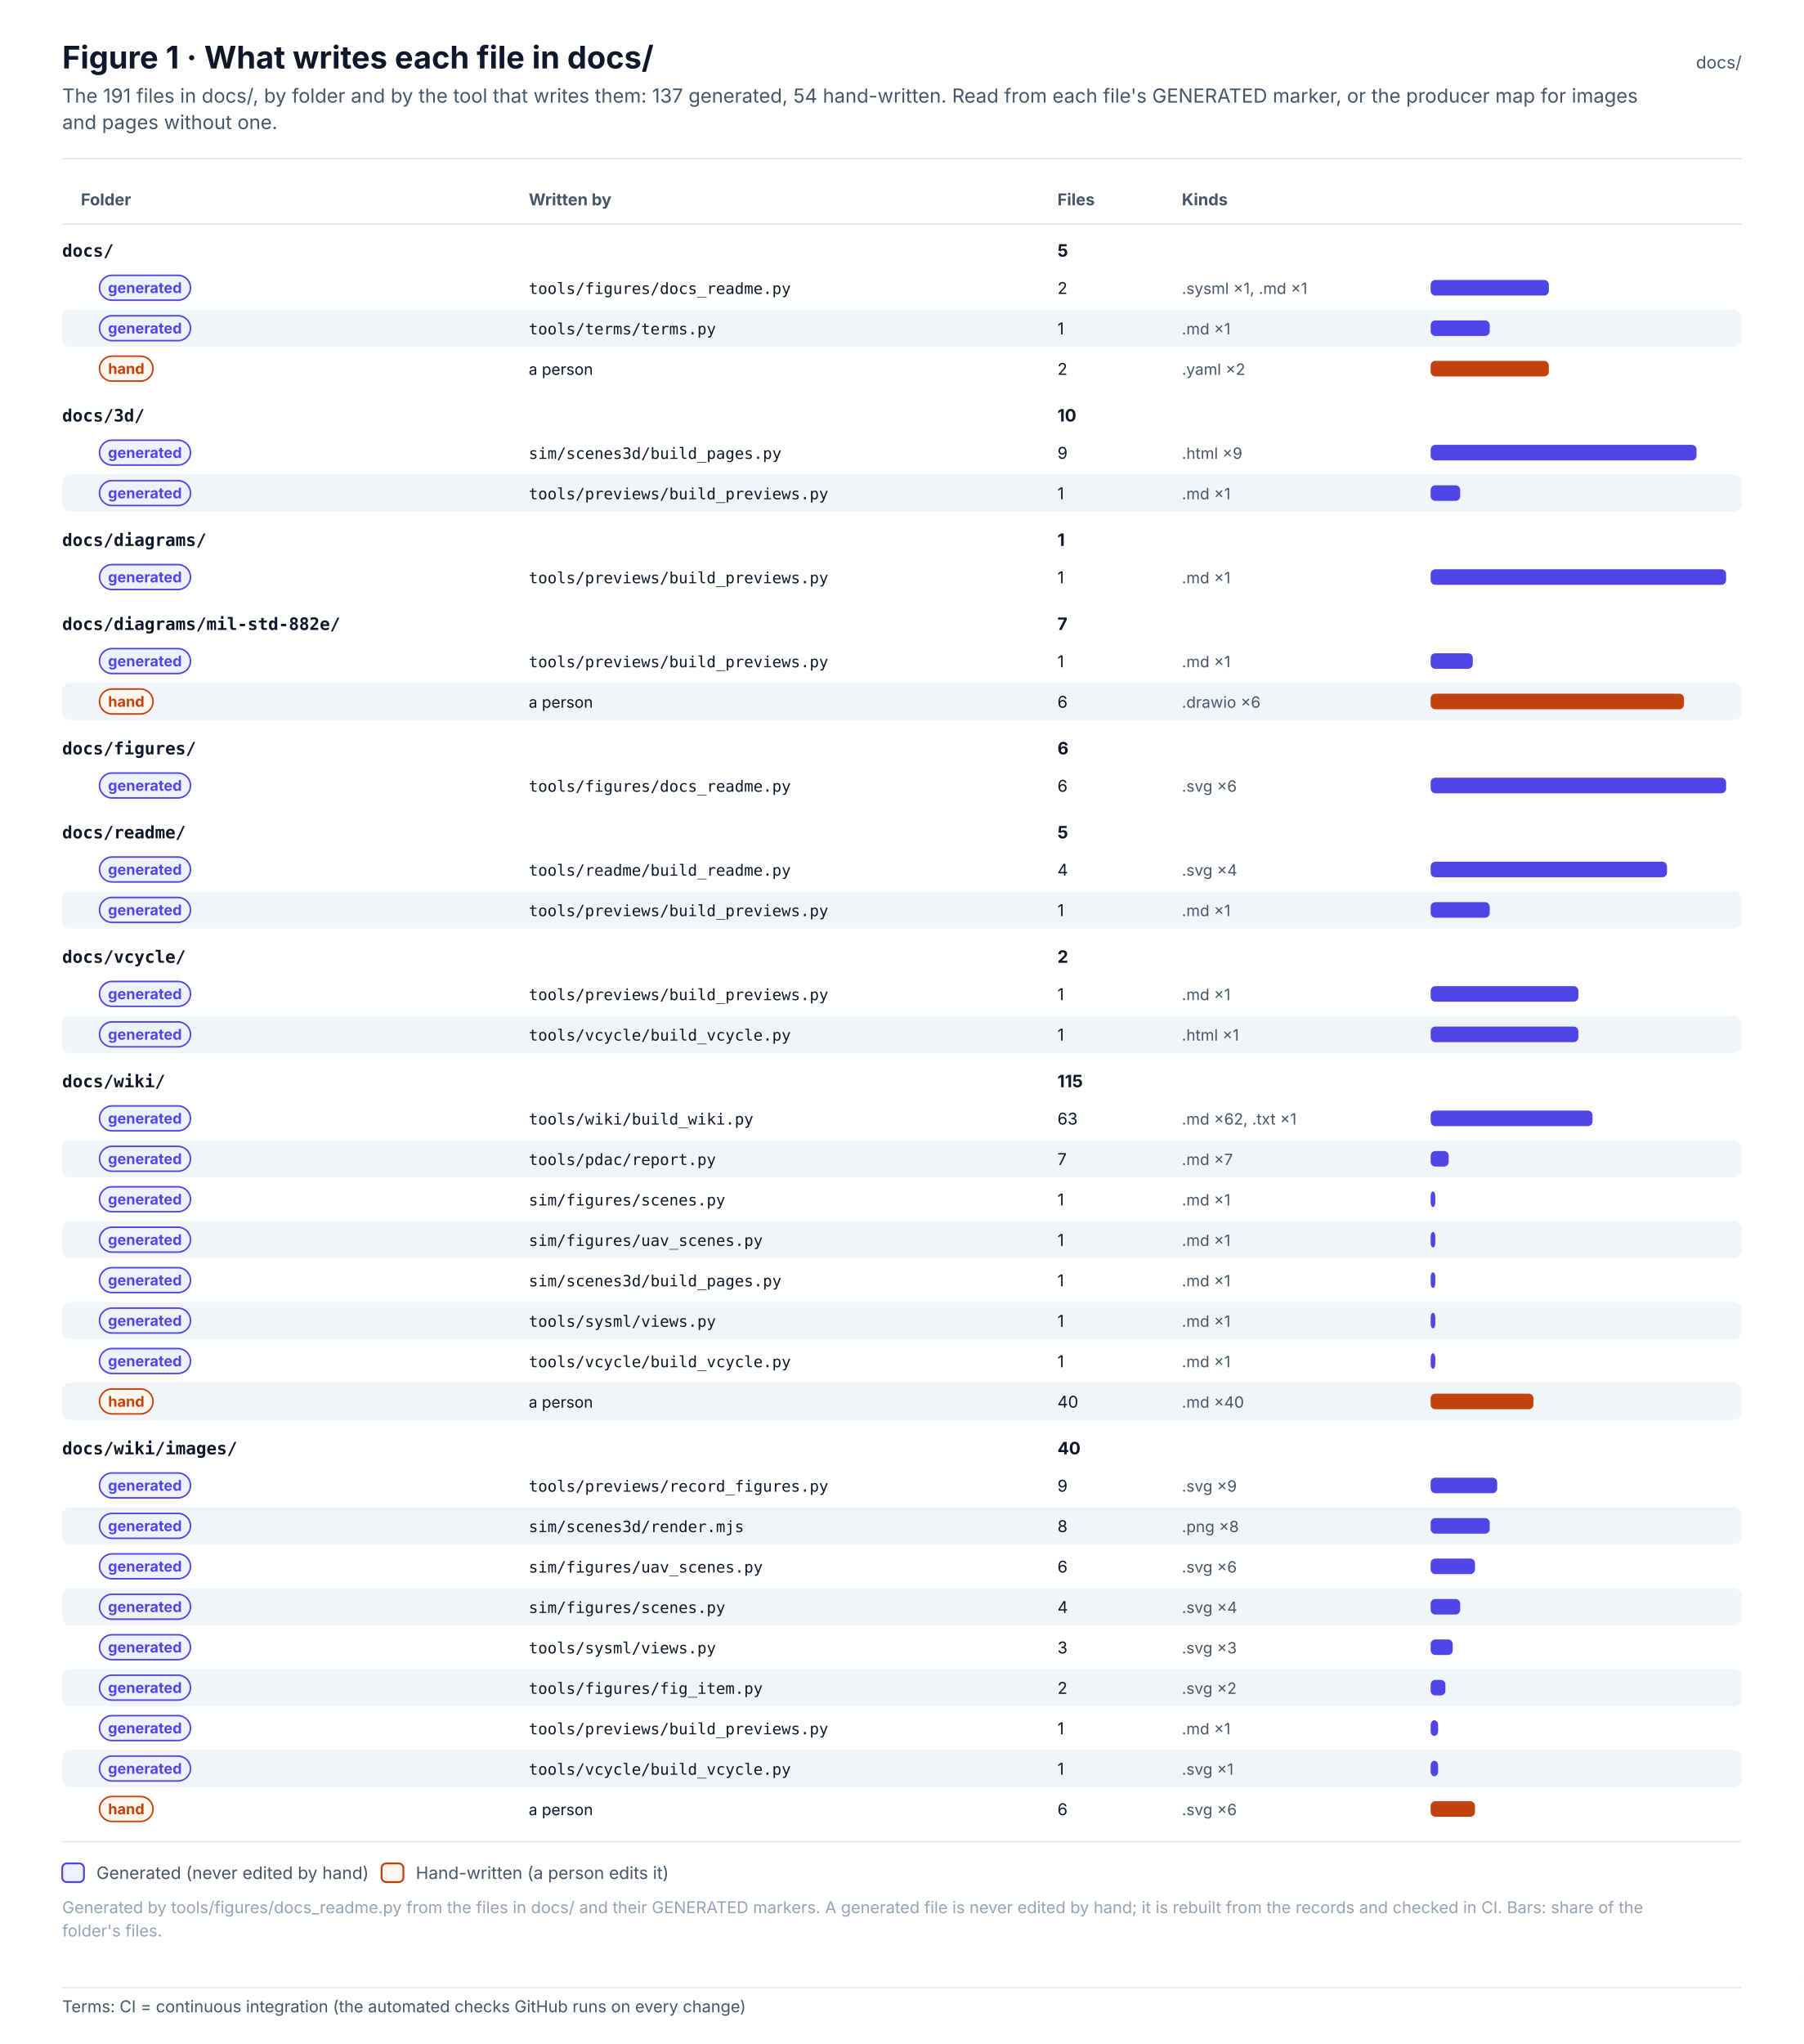
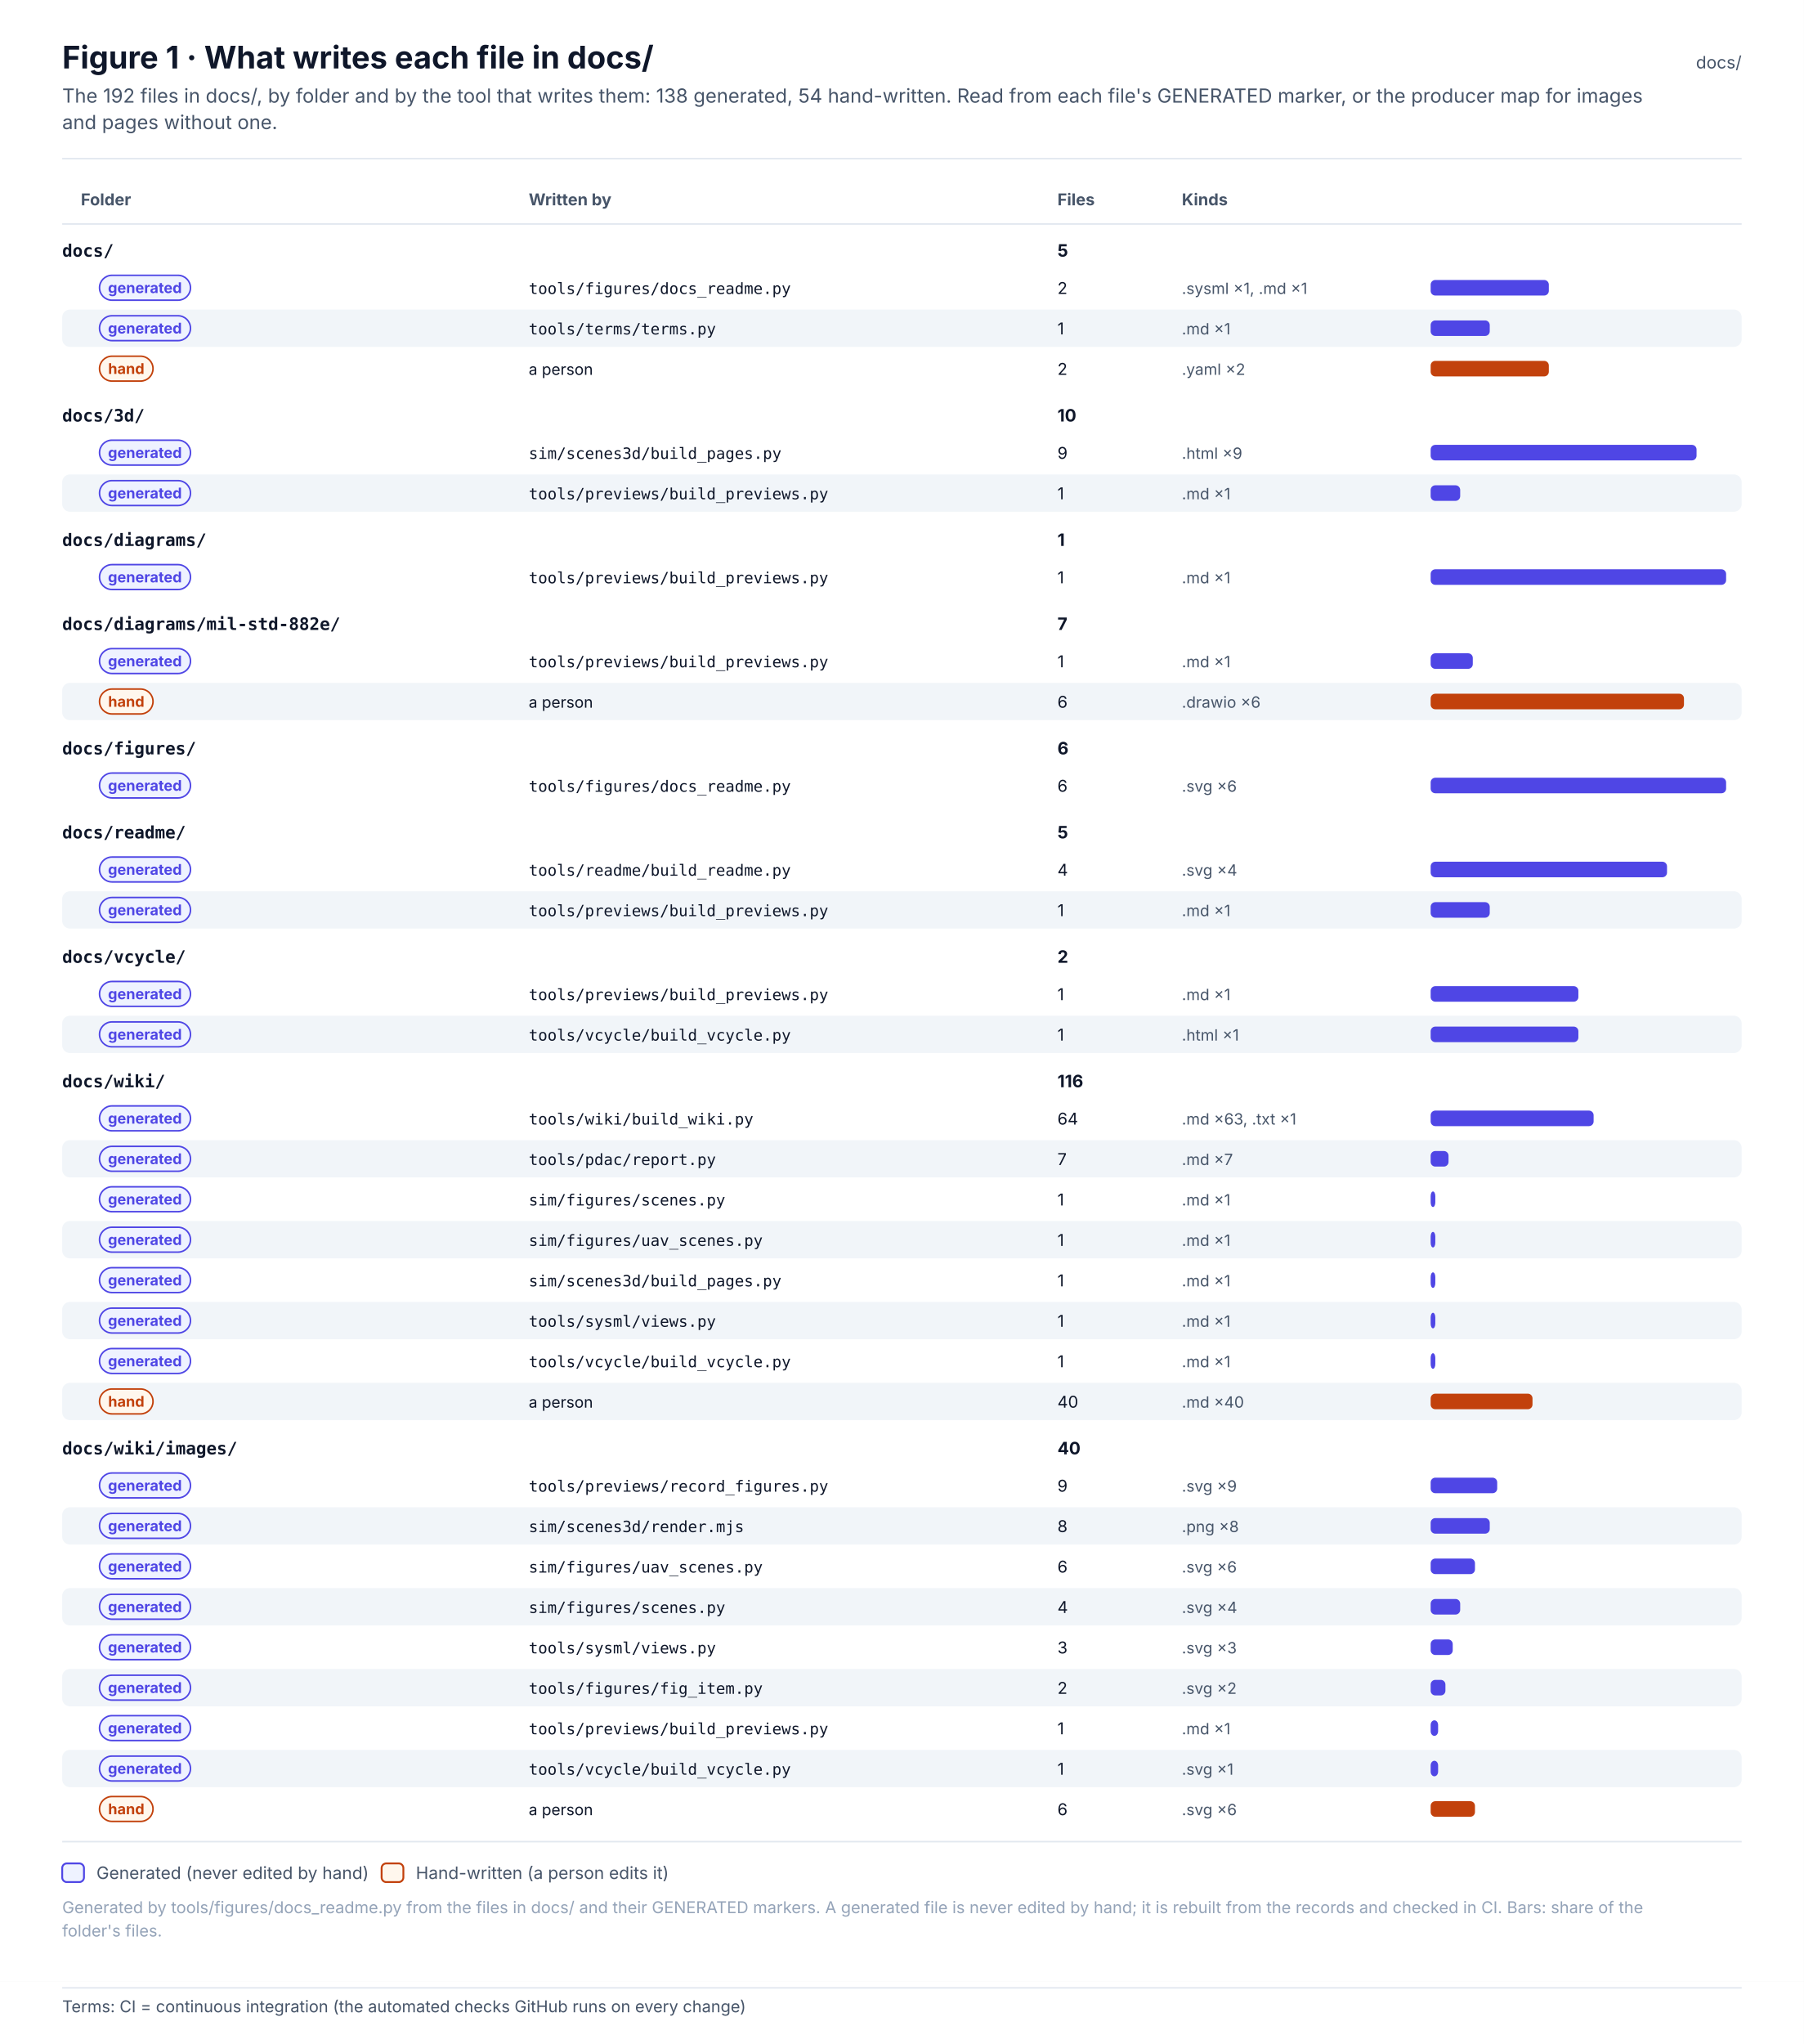
<svg xmlns="http://www.w3.org/2000/svg" width="1160" height="1314.1" viewBox="0 0 1160 1314.1" font-family="Inter, 'Segoe UI', Helvetica, Arial, sans-serif" role="img">
  <defs>
    <pattern id="hatch" patternUnits="userSpaceOnUse" width="6" height="6" patternTransform="rotate(45)">
      <rect width="6" height="6" fill="#F1F5F9" />
      <line x1="0" y1="0" x2="0" y2="6" stroke="#E2E8F0" stroke-width="2" />
    </pattern>
    <marker id="arr-ink" viewBox="0 0 10 10" refX="9" refY="5" markerWidth="7" markerHeight="7" orient="auto-start-reverse">
      <path d="M0 0 L10 5 L0 10 z" fill="#475569" />
    </marker>
    <marker id="dia-ink" viewBox="0 0 16 10" refX="15" refY="5" markerWidth="12" markerHeight="8" orient="auto-start-reverse">
      <path d="M1 5 L8 1 L15 5 L8 9 z" fill="#475569" />
    </marker>
    <marker id="tri-ink" viewBox="0 0 12 12" refX="11" refY="6" markerWidth="10" markerHeight="10" orient="auto-start-reverse">
      <path d="M1 1 L11 6 L1 11 z" fill="#FFFFFF" stroke="#475569" stroke-width="1.2" />
    </marker>
    <marker id="arr-system" viewBox="0 0 10 10" refX="9" refY="5" markerWidth="7" markerHeight="7" orient="auto-start-reverse">
      <path d="M0 0 L10 5 L0 10 z" fill="#4F46E5" />
    </marker>
    <marker id="dia-system" viewBox="0 0 16 10" refX="15" refY="5" markerWidth="12" markerHeight="8" orient="auto-start-reverse">
      <path d="M1 5 L8 1 L15 5 L8 9 z" fill="#4F46E5" />
    </marker>
    <marker id="tri-system" viewBox="0 0 12 12" refX="11" refY="6" markerWidth="10" markerHeight="10" orient="auto-start-reverse">
      <path d="M1 1 L11 6 L1 11 z" fill="#FFFFFF" stroke="#4F46E5" stroke-width="1.2" />
    </marker>
    <marker id="arr-software" viewBox="0 0 10 10" refX="9" refY="5" markerWidth="7" markerHeight="7" orient="auto-start-reverse">
      <path d="M0 0 L10 5 L0 10 z" fill="#0F766E" />
    </marker>
    <marker id="dia-software" viewBox="0 0 16 10" refX="15" refY="5" markerWidth="12" markerHeight="8" orient="auto-start-reverse">
      <path d="M1 5 L8 1 L15 5 L8 9 z" fill="#0F766E" />
    </marker>
    <marker id="tri-software" viewBox="0 0 12 12" refX="11" refY="6" markerWidth="10" markerHeight="10" orient="auto-start-reverse">
      <path d="M1 1 L11 6 L1 11 z" fill="#FFFFFF" stroke="#0F766E" stroke-width="1.2" />
    </marker>
    <marker id="arr-safety" viewBox="0 0 10 10" refX="9" refY="5" markerWidth="7" markerHeight="7" orient="auto-start-reverse">
      <path d="M0 0 L10 5 L0 10 z" fill="#C2410C" />
    </marker>
    <marker id="dia-safety" viewBox="0 0 16 10" refX="15" refY="5" markerWidth="12" markerHeight="8" orient="auto-start-reverse">
      <path d="M1 5 L8 1 L15 5 L8 9 z" fill="#C2410C" />
    </marker>
    <marker id="tri-safety" viewBox="0 0 12 12" refX="11" refY="6" markerWidth="10" markerHeight="10" orient="auto-start-reverse">
      <path d="M1 1 L11 6 L1 11 z" fill="#FFFFFF" stroke="#C2410C" stroke-width="1.2" />
    </marker>
    <marker id="arr-interface" viewBox="0 0 10 10" refX="9" refY="5" markerWidth="7" markerHeight="7" orient="auto-start-reverse">
      <path d="M0 0 L10 5 L0 10 z" fill="#7C3AED" />
    </marker>
    <marker id="dia-interface" viewBox="0 0 16 10" refX="15" refY="5" markerWidth="12" markerHeight="8" orient="auto-start-reverse">
      <path d="M1 5 L8 1 L15 5 L8 9 z" fill="#7C3AED" />
    </marker>
    <marker id="tri-interface" viewBox="0 0 12 12" refX="11" refY="6" markerWidth="10" markerHeight="10" orient="auto-start-reverse">
      <path d="M1 1 L11 6 L1 11 z" fill="#FFFFFF" stroke="#7C3AED" stroke-width="1.2" />
    </marker>
    <marker id="arr-external" viewBox="0 0 10 10" refX="9" refY="5" markerWidth="7" markerHeight="7" orient="auto-start-reverse">
      <path d="M0 0 L10 5 L0 10 z" fill="#64748B" />
    </marker>
    <marker id="dia-external" viewBox="0 0 16 10" refX="15" refY="5" markerWidth="12" markerHeight="8" orient="auto-start-reverse">
      <path d="M1 5 L8 1 L15 5 L8 9 z" fill="#64748B" />
    </marker>
    <marker id="tri-external" viewBox="0 0 12 12" refX="11" refY="6" markerWidth="10" markerHeight="10" orient="auto-start-reverse">
      <path d="M1 1 L11 6 L1 11 z" fill="#FFFFFF" stroke="#64748B" stroke-width="1.2" />
    </marker>
    <marker id="arr-work" viewBox="0 0 10 10" refX="9" refY="5" markerWidth="7" markerHeight="7" orient="auto-start-reverse">
      <path d="M0 0 L10 5 L0 10 z" fill="#475569" />
    </marker>
    <marker id="dia-work" viewBox="0 0 16 10" refX="15" refY="5" markerWidth="12" markerHeight="8" orient="auto-start-reverse">
      <path d="M1 5 L8 1 L15 5 L8 9 z" fill="#475569" />
    </marker>
    <marker id="tri-work" viewBox="0 0 12 12" refX="11" refY="6" markerWidth="10" markerHeight="10" orient="auto-start-reverse">
      <path d="M1 1 L11 6 L1 11 z" fill="#FFFFFF" stroke="#475569" stroke-width="1.2" />
    </marker>
    <marker id="arr-muted" viewBox="0 0 10 10" refX="9" refY="5" markerWidth="7" markerHeight="7" orient="auto-start-reverse">
      <path d="M0 0 L10 5 L0 10 z" fill="#94A3B8" />
    </marker>
    <marker id="dia-muted" viewBox="0 0 16 10" refX="15" refY="5" markerWidth="12" markerHeight="8" orient="auto-start-reverse">
      <path d="M1 5 L8 1 L15 5 L8 9 z" fill="#94A3B8" />
    </marker>
    <marker id="tri-muted" viewBox="0 0 12 12" refX="11" refY="6" markerWidth="10" markerHeight="10" orient="auto-start-reverse">
      <path d="M1 1 L11 6 L1 11 z" fill="#FFFFFF" stroke="#94A3B8" stroke-width="1.2" />
    </marker>
    <marker id="arr-current" viewBox="0 0 10 10" refX="9" refY="5" markerWidth="7" markerHeight="7" orient="auto-start-reverse">
      <path d="M0 0 L10 5 L0 10 z" fill="#0F172A" />
    </marker>
    <marker id="dia-current" viewBox="0 0 16 10" refX="15" refY="5" markerWidth="12" markerHeight="8" orient="auto-start-reverse">
      <path d="M1 5 L8 1 L15 5 L8 9 z" fill="#0F172A" />
    </marker>
    <marker id="tri-current" viewBox="0 0 12 12" refX="11" refY="6" markerWidth="10" markerHeight="10" orient="auto-start-reverse">
      <path d="M1 1 L11 6 L1 11 z" fill="#FFFFFF" stroke="#0F172A" stroke-width="1.2" />
    </marker>
    <marker id="arr-ok" viewBox="0 0 10 10" refX="9" refY="5" markerWidth="7" markerHeight="7" orient="auto-start-reverse">
      <path d="M0 0 L10 5 L0 10 z" fill="#2E9E6A" />
    </marker>
    <marker id="dia-ok" viewBox="0 0 16 10" refX="15" refY="5" markerWidth="12" markerHeight="8" orient="auto-start-reverse">
      <path d="M1 5 L8 1 L15 5 L8 9 z" fill="#2E9E6A" />
    </marker>
    <marker id="tri-ok" viewBox="0 0 12 12" refX="11" refY="6" markerWidth="10" markerHeight="10" orient="auto-start-reverse">
      <path d="M1 1 L11 6 L1 11 z" fill="#FFFFFF" stroke="#2E9E6A" stroke-width="1.2" />
    </marker>
    <marker id="arr-amber" viewBox="0 0 10 10" refX="9" refY="5" markerWidth="7" markerHeight="7" orient="auto-start-reverse">
      <path d="M0 0 L10 5 L0 10 z" fill="#D97706" />
    </marker>
    <marker id="dia-amber" viewBox="0 0 16 10" refX="15" refY="5" markerWidth="12" markerHeight="8" orient="auto-start-reverse">
      <path d="M1 5 L8 1 L15 5 L8 9 z" fill="#D97706" />
    </marker>
    <marker id="tri-amber" viewBox="0 0 12 12" refX="11" refY="6" markerWidth="10" markerHeight="10" orient="auto-start-reverse">
      <path d="M1 1 L11 6 L1 11 z" fill="#FFFFFF" stroke="#D97706" stroke-width="1.2" />
    </marker>
    <marker id="arr-red" viewBox="0 0 10 10" refX="9" refY="5" markerWidth="7" markerHeight="7" orient="auto-start-reverse">
      <path d="M0 0 L10 5 L0 10 z" fill="#D2553F" />
    </marker>
    <marker id="dia-red" viewBox="0 0 16 10" refX="15" refY="5" markerWidth="12" markerHeight="8" orient="auto-start-reverse">
      <path d="M1 5 L8 1 L15 5 L8 9 z" fill="#D2553F" />
    </marker>
    <marker id="tri-red" viewBox="0 0 12 12" refX="11" refY="6" markerWidth="10" markerHeight="10" orient="auto-start-reverse">
      <path d="M1 1 L11 6 L1 11 z" fill="#FFFFFF" stroke="#D2553F" stroke-width="1.2" />
    </marker>
  </defs>
  <rect x="0" y="0" width="1160" height="1274" rx="0" fill="#FFFFFF" stroke="none" stroke-width="0" />
  <text x="40" y="44" font-size="20" fill="#0F172A" font-weight="700">Figure 1 · What writes each file in docs/</text>
-   <text x="40" y="66" font-size="12.5" fill="#475569">The 191 files in docs/, by folder and by the tool that writes them: 137 generated, 54 hand-written. Read from each file's GENERATED marker, or the producer map for images</text>
+   <text x="40" y="66" font-size="12.5" fill="#475569">The 192 files in docs/, by folder and by the tool that writes them: 138 generated, 54 hand-written. Read from each file's GENERATED marker, or the producer map for images</text>
  <text x="40" y="83" font-size="12.5" fill="#475569">and pages without one.</text>
  <text x="1120" y="44" font-size="11" fill="#475569" text-anchor="end">docs/</text>
  <line x1="40" y1="102" x2="1120" y2="102" stroke="#E2E8F0" stroke-width="1" />
  <text x="52" y="132" font-size="10.5" fill="#475569" font-weight="700">Folder</text>
  <text x="340" y="132" font-size="10.5" fill="#475569" font-weight="700">Written by</text>
  <text x="680" y="132" font-size="10.5" fill="#475569" font-weight="700">Files</text>
  <text x="760" y="132" font-size="10.5" fill="#475569" font-weight="700">Kinds</text>
  <line x1="40" y1="144" x2="1120" y2="144" stroke="#E2E8F0" stroke-width="1" />
  <text x="40" y="165" font-size="11" fill="#0F172A" font-weight="700" font-family="'JetBrains Mono', 'SFMono-Regular', Menlo, Consolas, monospace">docs/</text>
  <text x="680" y="165" font-size="11" fill="#0F172A" font-weight="700">5</text>
  <rect x="64" y="177" width="58.5" height="16" rx="8.0" fill="#EEF2FF" stroke="#4F46E5" stroke-width="1" />
  <text x="93.2" y="188.4" font-size="9.5" fill="#4F46E5" font-weight="700" text-anchor="middle">generated</text>
  <text x="340" y="189" font-size="10" fill="#0F172A" font-family="'JetBrains Mono', 'SFMono-Regular', Menlo, Consolas, monospace">tools/figures/docs_readme.py</text>
  <text x="680" y="189" font-size="10.5" fill="#0F172A">2</text>
  <text x="760" y="189" font-size="10" fill="#475569">.sysml ×1, .md ×1</text>
  <rect x="920" y="180" width="76" height="10" rx="3" fill="#4F46E5" stroke="none" stroke-width="0" />
  <rect x="40" y="199" width="1080" height="24" rx="5" fill="#F1F5F9" stroke="none" stroke-width="0" />
  <rect x="64" y="203" width="58.5" height="16" rx="8.0" fill="#EEF2FF" stroke="#4F46E5" stroke-width="1" />
  <text x="93.2" y="214.4" font-size="9.5" fill="#4F46E5" font-weight="700" text-anchor="middle">generated</text>
  <text x="340" y="215" font-size="10" fill="#0F172A" font-family="'JetBrains Mono', 'SFMono-Regular', Menlo, Consolas, monospace">tools/terms/terms.py</text>
  <text x="680" y="215" font-size="10.5" fill="#0F172A">1</text>
  <text x="760" y="215" font-size="10" fill="#475569">.md ×1</text>
  <rect x="920" y="206" width="38" height="10" rx="3" fill="#4F46E5" stroke="none" stroke-width="0" />
  <rect x="64" y="229" width="34.4" height="16" rx="8.0" fill="#FFF7ED" stroke="#C2410C" stroke-width="1" />
  <text x="81.2" y="240.4" font-size="9.5" fill="#C2410C" font-weight="700" text-anchor="middle">hand</text>
  <text x="340" y="241" font-size="10" fill="#0F172A">a person</text>
  <text x="680" y="241" font-size="10.5" fill="#0F172A">2</text>
  <text x="760" y="241" font-size="10" fill="#475569">.yaml ×2</text>
  <rect x="920" y="232" width="76" height="10" rx="3" fill="#C2410C" stroke="none" stroke-width="0" />
  <text x="40" y="271" font-size="11" fill="#0F172A" font-weight="700" font-family="'JetBrains Mono', 'SFMono-Regular', Menlo, Consolas, monospace">docs/3d/</text>
  <text x="680" y="271" font-size="11" fill="#0F172A" font-weight="700">10</text>
  <rect x="64" y="283" width="58.5" height="16" rx="8.0" fill="#EEF2FF" stroke="#4F46E5" stroke-width="1" />
  <text x="93.2" y="294.4" font-size="9.5" fill="#4F46E5" font-weight="700" text-anchor="middle">generated</text>
  <text x="340" y="295" font-size="10" fill="#0F172A" font-family="'JetBrains Mono', 'SFMono-Regular', Menlo, Consolas, monospace">sim/scenes3d/build_pages.py</text>
  <text x="680" y="295" font-size="10.5" fill="#0F172A">9</text>
  <text x="760" y="295" font-size="10" fill="#475569">.html ×9</text>
  <rect x="920" y="286" width="171" height="10" rx="3" fill="#4F46E5" stroke="none" stroke-width="0" />
  <rect x="40" y="305" width="1080" height="24" rx="5" fill="#F1F5F9" stroke="none" stroke-width="0" />
  <rect x="64" y="309" width="58.5" height="16" rx="8.0" fill="#EEF2FF" stroke="#4F46E5" stroke-width="1" />
  <text x="93.2" y="320.4" font-size="9.5" fill="#4F46E5" font-weight="700" text-anchor="middle">generated</text>
  <text x="340" y="321" font-size="10" fill="#0F172A" font-family="'JetBrains Mono', 'SFMono-Regular', Menlo, Consolas, monospace">tools/previews/build_previews.py</text>
  <text x="680" y="321" font-size="10.5" fill="#0F172A">1</text>
  <text x="760" y="321" font-size="10" fill="#475569">.md ×1</text>
  <rect x="920" y="312" width="19" height="10" rx="3" fill="#4F46E5" stroke="none" stroke-width="0" />
  <text x="40" y="351" font-size="11" fill="#0F172A" font-weight="700" font-family="'JetBrains Mono', 'SFMono-Regular', Menlo, Consolas, monospace">docs/diagrams/</text>
  <text x="680" y="351" font-size="11" fill="#0F172A" font-weight="700">1</text>
  <rect x="64" y="363" width="58.5" height="16" rx="8.0" fill="#EEF2FF" stroke="#4F46E5" stroke-width="1" />
  <text x="93.2" y="374.4" font-size="9.5" fill="#4F46E5" font-weight="700" text-anchor="middle">generated</text>
  <text x="340" y="375" font-size="10" fill="#0F172A" font-family="'JetBrains Mono', 'SFMono-Regular', Menlo, Consolas, monospace">tools/previews/build_previews.py</text>
  <text x="680" y="375" font-size="10.5" fill="#0F172A">1</text>
  <text x="760" y="375" font-size="10" fill="#475569">.md ×1</text>
  <rect x="920" y="366" width="190" height="10" rx="3" fill="#4F46E5" stroke="none" stroke-width="0" />
  <text x="40" y="405" font-size="11" fill="#0F172A" font-weight="700" font-family="'JetBrains Mono', 'SFMono-Regular', Menlo, Consolas, monospace">docs/diagrams/mil-std-882e/</text>
  <text x="680" y="405" font-size="11" fill="#0F172A" font-weight="700">7</text>
  <rect x="64" y="417" width="58.5" height="16" rx="8.0" fill="#EEF2FF" stroke="#4F46E5" stroke-width="1" />
  <text x="93.2" y="428.4" font-size="9.5" fill="#4F46E5" font-weight="700" text-anchor="middle">generated</text>
  <text x="340" y="429" font-size="10" fill="#0F172A" font-family="'JetBrains Mono', 'SFMono-Regular', Menlo, Consolas, monospace">tools/previews/build_previews.py</text>
  <text x="680" y="429" font-size="10.5" fill="#0F172A">1</text>
  <text x="760" y="429" font-size="10" fill="#475569">.md ×1</text>
  <rect x="920" y="420" width="27.1" height="10" rx="3" fill="#4F46E5" stroke="none" stroke-width="0" />
  <rect x="40" y="439" width="1080" height="24" rx="5" fill="#F1F5F9" stroke="none" stroke-width="0" />
  <rect x="64" y="443" width="34.4" height="16" rx="8.0" fill="#FFF7ED" stroke="#C2410C" stroke-width="1" />
  <text x="81.2" y="454.4" font-size="9.5" fill="#C2410C" font-weight="700" text-anchor="middle">hand</text>
  <text x="340" y="455" font-size="10" fill="#0F172A">a person</text>
  <text x="680" y="455" font-size="10.5" fill="#0F172A">6</text>
  <text x="760" y="455" font-size="10" fill="#475569">.drawio ×6</text>
  <rect x="920" y="446" width="162.9" height="10" rx="3" fill="#C2410C" stroke="none" stroke-width="0" />
  <text x="40" y="485" font-size="11" fill="#0F172A" font-weight="700" font-family="'JetBrains Mono', 'SFMono-Regular', Menlo, Consolas, monospace">docs/figures/</text>
  <text x="680" y="485" font-size="11" fill="#0F172A" font-weight="700">6</text>
  <rect x="64" y="497" width="58.5" height="16" rx="8.0" fill="#EEF2FF" stroke="#4F46E5" stroke-width="1" />
  <text x="93.2" y="508.4" font-size="9.5" fill="#4F46E5" font-weight="700" text-anchor="middle">generated</text>
  <text x="340" y="509" font-size="10" fill="#0F172A" font-family="'JetBrains Mono', 'SFMono-Regular', Menlo, Consolas, monospace">tools/figures/docs_readme.py</text>
  <text x="680" y="509" font-size="10.5" fill="#0F172A">6</text>
  <text x="760" y="509" font-size="10" fill="#475569">.svg ×6</text>
  <rect x="920" y="500" width="190" height="10" rx="3" fill="#4F46E5" stroke="none" stroke-width="0" />
  <text x="40" y="539" font-size="11" fill="#0F172A" font-weight="700" font-family="'JetBrains Mono', 'SFMono-Regular', Menlo, Consolas, monospace">docs/readme/</text>
  <text x="680" y="539" font-size="11" fill="#0F172A" font-weight="700">5</text>
  <rect x="64" y="551" width="58.5" height="16" rx="8.0" fill="#EEF2FF" stroke="#4F46E5" stroke-width="1" />
  <text x="93.2" y="562.4" font-size="9.5" fill="#4F46E5" font-weight="700" text-anchor="middle">generated</text>
  <text x="340" y="563" font-size="10" fill="#0F172A" font-family="'JetBrains Mono', 'SFMono-Regular', Menlo, Consolas, monospace">tools/readme/build_readme.py</text>
  <text x="680" y="563" font-size="10.5" fill="#0F172A">4</text>
  <text x="760" y="563" font-size="10" fill="#475569">.svg ×4</text>
  <rect x="920" y="554" width="152" height="10" rx="3" fill="#4F46E5" stroke="none" stroke-width="0" />
  <rect x="40" y="573" width="1080" height="24" rx="5" fill="#F1F5F9" stroke="none" stroke-width="0" />
  <rect x="64" y="577" width="58.5" height="16" rx="8.0" fill="#EEF2FF" stroke="#4F46E5" stroke-width="1" />
  <text x="93.2" y="588.4" font-size="9.5" fill="#4F46E5" font-weight="700" text-anchor="middle">generated</text>
  <text x="340" y="589" font-size="10" fill="#0F172A" font-family="'JetBrains Mono', 'SFMono-Regular', Menlo, Consolas, monospace">tools/previews/build_previews.py</text>
  <text x="680" y="589" font-size="10.5" fill="#0F172A">1</text>
  <text x="760" y="589" font-size="10" fill="#475569">.md ×1</text>
  <rect x="920" y="580" width="38" height="10" rx="3" fill="#4F46E5" stroke="none" stroke-width="0" />
  <text x="40" y="619" font-size="11" fill="#0F172A" font-weight="700" font-family="'JetBrains Mono', 'SFMono-Regular', Menlo, Consolas, monospace">docs/vcycle/</text>
  <text x="680" y="619" font-size="11" fill="#0F172A" font-weight="700">2</text>
  <rect x="64" y="631" width="58.5" height="16" rx="8.0" fill="#EEF2FF" stroke="#4F46E5" stroke-width="1" />
  <text x="93.2" y="642.4" font-size="9.5" fill="#4F46E5" font-weight="700" text-anchor="middle">generated</text>
  <text x="340" y="643" font-size="10" fill="#0F172A" font-family="'JetBrains Mono', 'SFMono-Regular', Menlo, Consolas, monospace">tools/previews/build_previews.py</text>
  <text x="680" y="643" font-size="10.5" fill="#0F172A">1</text>
  <text x="760" y="643" font-size="10" fill="#475569">.md ×1</text>
  <rect x="920" y="634" width="95" height="10" rx="3" fill="#4F46E5" stroke="none" stroke-width="0" />
  <rect x="40" y="653" width="1080" height="24" rx="5" fill="#F1F5F9" stroke="none" stroke-width="0" />
  <rect x="64" y="657" width="58.5" height="16" rx="8.0" fill="#EEF2FF" stroke="#4F46E5" stroke-width="1" />
  <text x="93.2" y="668.4" font-size="9.5" fill="#4F46E5" font-weight="700" text-anchor="middle">generated</text>
  <text x="340" y="669" font-size="10" fill="#0F172A" font-family="'JetBrains Mono', 'SFMono-Regular', Menlo, Consolas, monospace">tools/vcycle/build_vcycle.py</text>
  <text x="680" y="669" font-size="10.5" fill="#0F172A">1</text>
  <text x="760" y="669" font-size="10" fill="#475569">.html ×1</text>
  <rect x="920" y="660" width="95" height="10" rx="3" fill="#4F46E5" stroke="none" stroke-width="0" />
  <text x="40" y="699" font-size="11" fill="#0F172A" font-weight="700" font-family="'JetBrains Mono', 'SFMono-Regular', Menlo, Consolas, monospace">docs/wiki/</text>
-   <text x="680" y="699" font-size="11" fill="#0F172A" font-weight="700">115</text>
+   <text x="680" y="699" font-size="11" fill="#0F172A" font-weight="700">116</text>
  <rect x="64" y="711" width="58.5" height="16" rx="8.0" fill="#EEF2FF" stroke="#4F46E5" stroke-width="1" />
  <text x="93.2" y="722.4" font-size="9.5" fill="#4F46E5" font-weight="700" text-anchor="middle">generated</text>
  <text x="340" y="723" font-size="10" fill="#0F172A" font-family="'JetBrains Mono', 'SFMono-Regular', Menlo, Consolas, monospace">tools/wiki/build_wiki.py</text>
-   <text x="680" y="723" font-size="10.5" fill="#0F172A">63</text>
-   <text x="760" y="723" font-size="10" fill="#475569">.md ×62, .txt ×1</text>
-   <rect x="920" y="714" width="104.1" height="10" rx="3" fill="#4F46E5" stroke="none" stroke-width="0" />
+   <text x="680" y="723" font-size="10.5" fill="#0F172A">64</text>
+   <text x="760" y="723" font-size="10" fill="#475569">.md ×63, .txt ×1</text>
+   <rect x="920" y="714" width="104.8" height="10" rx="3" fill="#4F46E5" stroke="none" stroke-width="0" />
  <rect x="40" y="733" width="1080" height="24" rx="5" fill="#F1F5F9" stroke="none" stroke-width="0" />
  <rect x="64" y="737" width="58.5" height="16" rx="8.0" fill="#EEF2FF" stroke="#4F46E5" stroke-width="1" />
  <text x="93.2" y="748.4" font-size="9.5" fill="#4F46E5" font-weight="700" text-anchor="middle">generated</text>
  <text x="340" y="749" font-size="10" fill="#0F172A" font-family="'JetBrains Mono', 'SFMono-Regular', Menlo, Consolas, monospace">tools/pdac/report.py</text>
  <text x="680" y="749" font-size="10.5" fill="#0F172A">7</text>
  <text x="760" y="749" font-size="10" fill="#475569">.md ×7</text>
-   <rect x="920" y="740" width="11.6" height="10" rx="3" fill="#4F46E5" stroke="none" stroke-width="0" />
+   <rect x="920" y="740" width="11.5" height="10" rx="3" fill="#4F46E5" stroke="none" stroke-width="0" />
  <rect x="64" y="763" width="58.5" height="16" rx="8.0" fill="#EEF2FF" stroke="#4F46E5" stroke-width="1" />
  <text x="93.2" y="774.4" font-size="9.5" fill="#4F46E5" font-weight="700" text-anchor="middle">generated</text>
  <text x="340" y="775" font-size="10" fill="#0F172A" font-family="'JetBrains Mono', 'SFMono-Regular', Menlo, Consolas, monospace">sim/figures/scenes.py</text>
  <text x="680" y="775" font-size="10.5" fill="#0F172A">1</text>
  <text x="760" y="775" font-size="10" fill="#475569">.md ×1</text>
  <rect x="920" y="766" width="3" height="10" rx="3" fill="#4F46E5" stroke="none" stroke-width="0" />
  <rect x="40" y="785" width="1080" height="24" rx="5" fill="#F1F5F9" stroke="none" stroke-width="0" />
  <rect x="64" y="789" width="58.5" height="16" rx="8.0" fill="#EEF2FF" stroke="#4F46E5" stroke-width="1" />
  <text x="93.2" y="800.4" font-size="9.5" fill="#4F46E5" font-weight="700" text-anchor="middle">generated</text>
  <text x="340" y="801" font-size="10" fill="#0F172A" font-family="'JetBrains Mono', 'SFMono-Regular', Menlo, Consolas, monospace">sim/figures/uav_scenes.py</text>
  <text x="680" y="801" font-size="10.5" fill="#0F172A">1</text>
  <text x="760" y="801" font-size="10" fill="#475569">.md ×1</text>
  <rect x="920" y="792" width="3" height="10" rx="3" fill="#4F46E5" stroke="none" stroke-width="0" />
  <rect x="64" y="815" width="58.5" height="16" rx="8.0" fill="#EEF2FF" stroke="#4F46E5" stroke-width="1" />
  <text x="93.2" y="826.4" font-size="9.5" fill="#4F46E5" font-weight="700" text-anchor="middle">generated</text>
  <text x="340" y="827" font-size="10" fill="#0F172A" font-family="'JetBrains Mono', 'SFMono-Regular', Menlo, Consolas, monospace">sim/scenes3d/build_pages.py</text>
  <text x="680" y="827" font-size="10.5" fill="#0F172A">1</text>
  <text x="760" y="827" font-size="10" fill="#475569">.md ×1</text>
  <rect x="920" y="818" width="3" height="10" rx="3" fill="#4F46E5" stroke="none" stroke-width="0" />
  <rect x="40" y="837" width="1080" height="24" rx="5" fill="#F1F5F9" stroke="none" stroke-width="0" />
  <rect x="64" y="841" width="58.5" height="16" rx="8.0" fill="#EEF2FF" stroke="#4F46E5" stroke-width="1" />
  <text x="93.2" y="852.4" font-size="9.5" fill="#4F46E5" font-weight="700" text-anchor="middle">generated</text>
  <text x="340" y="853" font-size="10" fill="#0F172A" font-family="'JetBrains Mono', 'SFMono-Regular', Menlo, Consolas, monospace">tools/sysml/views.py</text>
  <text x="680" y="853" font-size="10.5" fill="#0F172A">1</text>
  <text x="760" y="853" font-size="10" fill="#475569">.md ×1</text>
  <rect x="920" y="844" width="3" height="10" rx="3" fill="#4F46E5" stroke="none" stroke-width="0" />
  <rect x="64" y="867" width="58.5" height="16" rx="8.0" fill="#EEF2FF" stroke="#4F46E5" stroke-width="1" />
  <text x="93.2" y="878.4" font-size="9.5" fill="#4F46E5" font-weight="700" text-anchor="middle">generated</text>
  <text x="340" y="879" font-size="10" fill="#0F172A" font-family="'JetBrains Mono', 'SFMono-Regular', Menlo, Consolas, monospace">tools/vcycle/build_vcycle.py</text>
  <text x="680" y="879" font-size="10.5" fill="#0F172A">1</text>
  <text x="760" y="879" font-size="10" fill="#475569">.md ×1</text>
  <rect x="920" y="870" width="3" height="10" rx="3" fill="#4F46E5" stroke="none" stroke-width="0" />
  <rect x="40" y="889" width="1080" height="24" rx="5" fill="#F1F5F9" stroke="none" stroke-width="0" />
  <rect x="64" y="893" width="34.4" height="16" rx="8.0" fill="#FFF7ED" stroke="#C2410C" stroke-width="1" />
  <text x="81.2" y="904.4" font-size="9.5" fill="#C2410C" font-weight="700" text-anchor="middle">hand</text>
  <text x="340" y="905" font-size="10" fill="#0F172A">a person</text>
  <text x="680" y="905" font-size="10.5" fill="#0F172A">40</text>
  <text x="760" y="905" font-size="10" fill="#475569">.md ×40</text>
-   <rect x="920" y="896" width="66.1" height="10" rx="3" fill="#C2410C" stroke="none" stroke-width="0" />
+   <rect x="920" y="896" width="65.5" height="10" rx="3" fill="#C2410C" stroke="none" stroke-width="0" />
  <text x="40" y="935" font-size="11" fill="#0F172A" font-weight="700" font-family="'JetBrains Mono', 'SFMono-Regular', Menlo, Consolas, monospace">docs/wiki/images/</text>
  <text x="680" y="935" font-size="11" fill="#0F172A" font-weight="700">40</text>
  <rect x="64" y="947" width="58.5" height="16" rx="8.0" fill="#EEF2FF" stroke="#4F46E5" stroke-width="1" />
  <text x="93.2" y="958.4" font-size="9.5" fill="#4F46E5" font-weight="700" text-anchor="middle">generated</text>
  <text x="340" y="959" font-size="10" fill="#0F172A" font-family="'JetBrains Mono', 'SFMono-Regular', Menlo, Consolas, monospace">tools/previews/record_figures.py</text>
  <text x="680" y="959" font-size="10.5" fill="#0F172A">9</text>
  <text x="760" y="959" font-size="10" fill="#475569">.svg ×9</text>
  <rect x="920" y="950" width="42.8" height="10" rx="3" fill="#4F46E5" stroke="none" stroke-width="0" />
  <rect x="40" y="969" width="1080" height="24" rx="5" fill="#F1F5F9" stroke="none" stroke-width="0" />
  <rect x="64" y="973" width="58.5" height="16" rx="8.0" fill="#EEF2FF" stroke="#4F46E5" stroke-width="1" />
  <text x="93.2" y="984.4" font-size="9.5" fill="#4F46E5" font-weight="700" text-anchor="middle">generated</text>
  <text x="340" y="985" font-size="10" fill="#0F172A" font-family="'JetBrains Mono', 'SFMono-Regular', Menlo, Consolas, monospace">sim/scenes3d/render.mjs</text>
  <text x="680" y="985" font-size="10.5" fill="#0F172A">8</text>
  <text x="760" y="985" font-size="10" fill="#475569">.png ×8</text>
  <rect x="920" y="976" width="38" height="10" rx="3" fill="#4F46E5" stroke="none" stroke-width="0" />
  <rect x="64" y="999" width="58.5" height="16" rx="8.0" fill="#EEF2FF" stroke="#4F46E5" stroke-width="1" />
  <text x="93.2" y="1010.4" font-size="9.5" fill="#4F46E5" font-weight="700" text-anchor="middle">generated</text>
  <text x="340" y="1011" font-size="10" fill="#0F172A" font-family="'JetBrains Mono', 'SFMono-Regular', Menlo, Consolas, monospace">sim/figures/uav_scenes.py</text>
  <text x="680" y="1011" font-size="10.5" fill="#0F172A">6</text>
  <text x="760" y="1011" font-size="10" fill="#475569">.svg ×6</text>
  <rect x="920" y="1002" width="28.5" height="10" rx="3" fill="#4F46E5" stroke="none" stroke-width="0" />
  <rect x="40" y="1021" width="1080" height="24" rx="5" fill="#F1F5F9" stroke="none" stroke-width="0" />
  <rect x="64" y="1025" width="58.5" height="16" rx="8.0" fill="#EEF2FF" stroke="#4F46E5" stroke-width="1" />
  <text x="93.2" y="1036.4" font-size="9.5" fill="#4F46E5" font-weight="700" text-anchor="middle">generated</text>
  <text x="340" y="1037" font-size="10" fill="#0F172A" font-family="'JetBrains Mono', 'SFMono-Regular', Menlo, Consolas, monospace">sim/figures/scenes.py</text>
  <text x="680" y="1037" font-size="10.5" fill="#0F172A">4</text>
  <text x="760" y="1037" font-size="10" fill="#475569">.svg ×4</text>
  <rect x="920" y="1028" width="19" height="10" rx="3" fill="#4F46E5" stroke="none" stroke-width="0" />
  <rect x="64" y="1051" width="58.5" height="16" rx="8.0" fill="#EEF2FF" stroke="#4F46E5" stroke-width="1" />
  <text x="93.2" y="1062.4" font-size="9.5" fill="#4F46E5" font-weight="700" text-anchor="middle">generated</text>
  <text x="340" y="1063" font-size="10" fill="#0F172A" font-family="'JetBrains Mono', 'SFMono-Regular', Menlo, Consolas, monospace">tools/sysml/views.py</text>
  <text x="680" y="1063" font-size="10.5" fill="#0F172A">3</text>
  <text x="760" y="1063" font-size="10" fill="#475569">.svg ×3</text>
  <rect x="920" y="1054" width="14.2" height="10" rx="3" fill="#4F46E5" stroke="none" stroke-width="0" />
  <rect x="40" y="1073" width="1080" height="24" rx="5" fill="#F1F5F9" stroke="none" stroke-width="0" />
  <rect x="64" y="1077" width="58.5" height="16" rx="8.0" fill="#EEF2FF" stroke="#4F46E5" stroke-width="1" />
  <text x="93.2" y="1088.4" font-size="9.5" fill="#4F46E5" font-weight="700" text-anchor="middle">generated</text>
  <text x="340" y="1089" font-size="10" fill="#0F172A" font-family="'JetBrains Mono', 'SFMono-Regular', Menlo, Consolas, monospace">tools/figures/fig_item.py</text>
  <text x="680" y="1089" font-size="10.5" fill="#0F172A">2</text>
  <text x="760" y="1089" font-size="10" fill="#475569">.svg ×2</text>
  <rect x="920" y="1080" width="9.5" height="10" rx="3" fill="#4F46E5" stroke="none" stroke-width="0" />
  <rect x="64" y="1103" width="58.5" height="16" rx="8.0" fill="#EEF2FF" stroke="#4F46E5" stroke-width="1" />
  <text x="93.2" y="1114.4" font-size="9.5" fill="#4F46E5" font-weight="700" text-anchor="middle">generated</text>
  <text x="340" y="1115" font-size="10" fill="#0F172A" font-family="'JetBrains Mono', 'SFMono-Regular', Menlo, Consolas, monospace">tools/previews/build_previews.py</text>
  <text x="680" y="1115" font-size="10.5" fill="#0F172A">1</text>
  <text x="760" y="1115" font-size="10" fill="#475569">.md ×1</text>
  <rect x="920" y="1106" width="4.8" height="10" rx="3" fill="#4F46E5" stroke="none" stroke-width="0" />
  <rect x="40" y="1125" width="1080" height="24" rx="5" fill="#F1F5F9" stroke="none" stroke-width="0" />
  <rect x="64" y="1129" width="58.5" height="16" rx="8.0" fill="#EEF2FF" stroke="#4F46E5" stroke-width="1" />
  <text x="93.2" y="1140.4" font-size="9.5" fill="#4F46E5" font-weight="700" text-anchor="middle">generated</text>
  <text x="340" y="1141" font-size="10" fill="#0F172A" font-family="'JetBrains Mono', 'SFMono-Regular', Menlo, Consolas, monospace">tools/vcycle/build_vcycle.py</text>
  <text x="680" y="1141" font-size="10.5" fill="#0F172A">1</text>
  <text x="760" y="1141" font-size="10" fill="#475569">.svg ×1</text>
  <rect x="920" y="1132" width="4.8" height="10" rx="3" fill="#4F46E5" stroke="none" stroke-width="0" />
  <rect x="64" y="1155" width="34.4" height="16" rx="8.0" fill="#FFF7ED" stroke="#C2410C" stroke-width="1" />
  <text x="81.2" y="1166.4" font-size="9.5" fill="#C2410C" font-weight="700" text-anchor="middle">hand</text>
  <text x="340" y="1167" font-size="10" fill="#0F172A">a person</text>
  <text x="680" y="1167" font-size="10.5" fill="#0F172A">6</text>
  <text x="760" y="1167" font-size="10" fill="#475569">.svg ×6</text>
  <rect x="920" y="1158" width="28.5" height="10" rx="3" fill="#C2410C" stroke="none" stroke-width="0" />
  <line x1="40" y1="1184" x2="1120" y2="1184" stroke="#E2E8F0" stroke-width="1" />
  <rect x="40" y="1198" width="14" height="12" rx="3" fill="#EEF2FF" stroke="#4F46E5" stroke-width="1.2" />
  <text x="62" y="1208" font-size="11" fill="#475569">Generated (never edited by hand)</text>
  <rect x="245.4" y="1198" width="14" height="12" rx="3" fill="#FFF7ED" stroke="#C2410C" stroke-width="1.2" />
  <text x="267.4" y="1208" font-size="11" fill="#475569">Hand-written (a person edits it)</text>
  <text x="40" y="1230" font-size="10.5" fill="#94A3B8">Generated by tools/figures/docs_readme.py from the files in docs/ and their GENERATED markers. A generated file is never edited by hand; it is rebuilt from the records and checked in CI. Bars: share of the</text>
  <text x="40" y="1245" font-size="10.5" fill="#94A3B8">folder's files.</text>
  <g class="terms" data-base-h="1274">
    <rect x="0" y="1274" width="1160" height="40.1" fill="#FFFFFF" />
    <line x1="40" y1="1278" x2="1120" y2="1278" stroke="#E2E8F0" stroke-width="1" />
    <text x="40" y="1293.7" font-size="10.5" fill="#475569" font-family="Inter, 'Segoe UI', Helvetica, Arial, sans-serif">Terms: CI = continuous integration (the automated checks GitHub runs on every change)</text>
  </g>
</svg>
